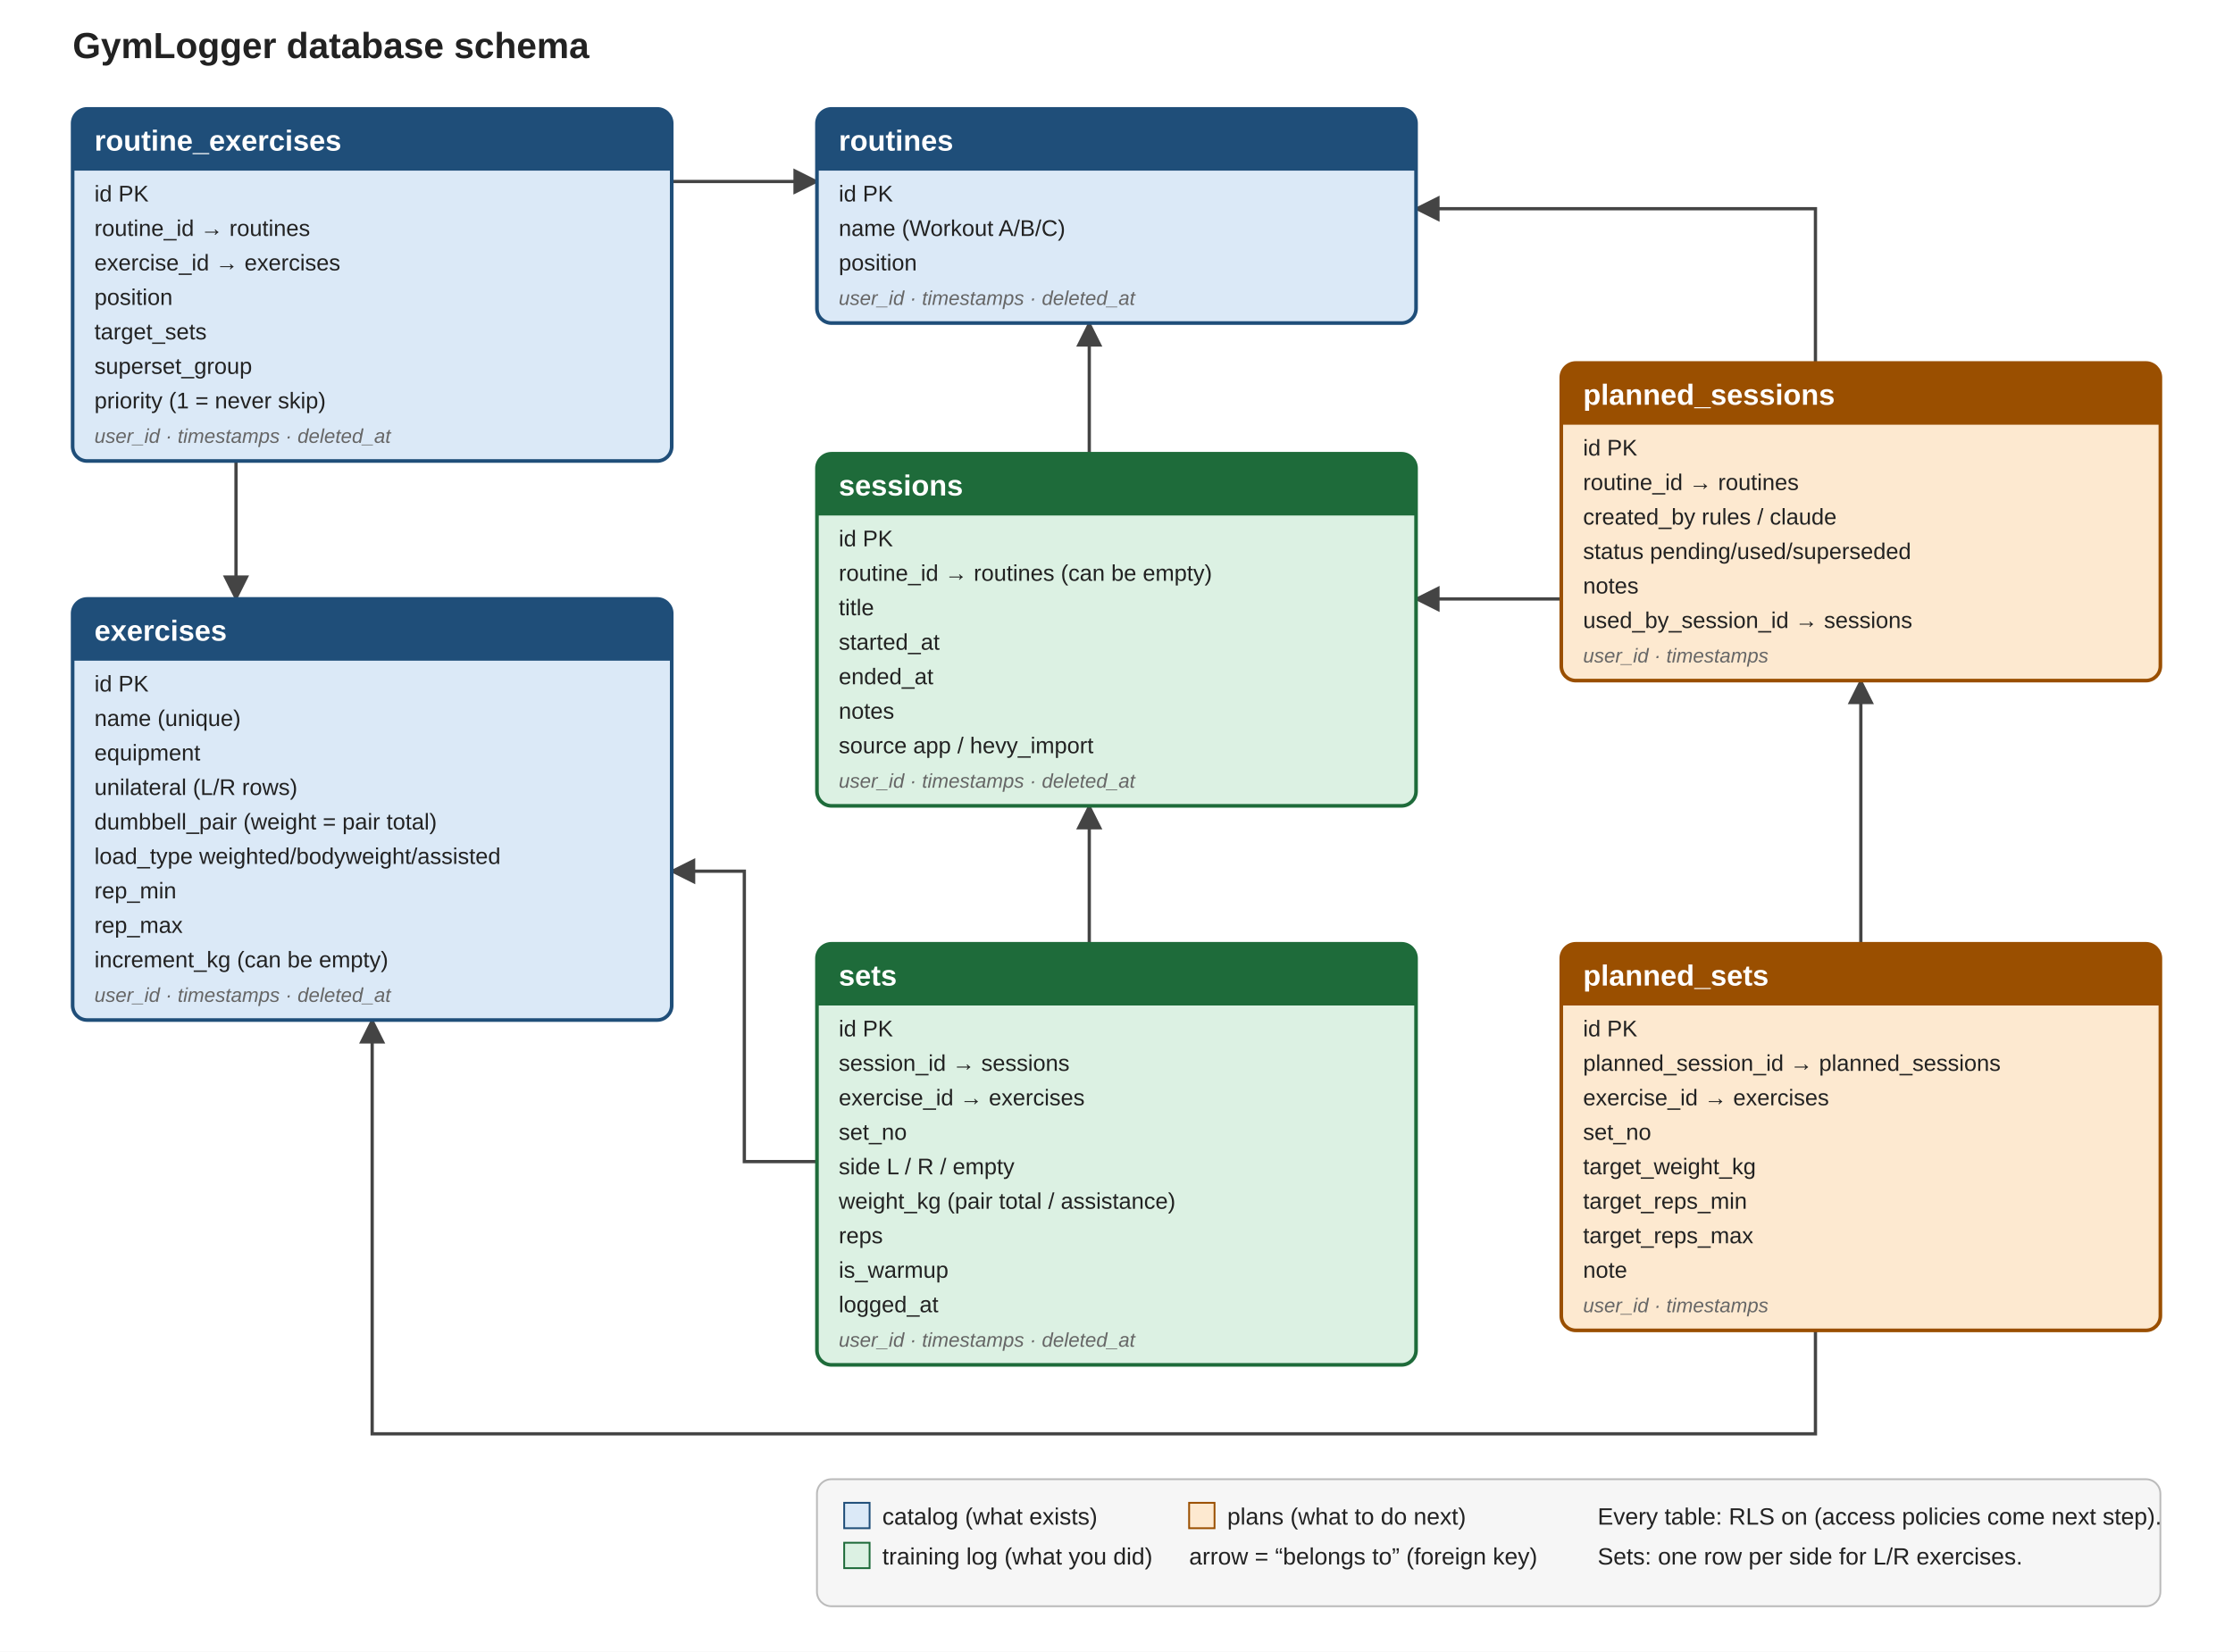
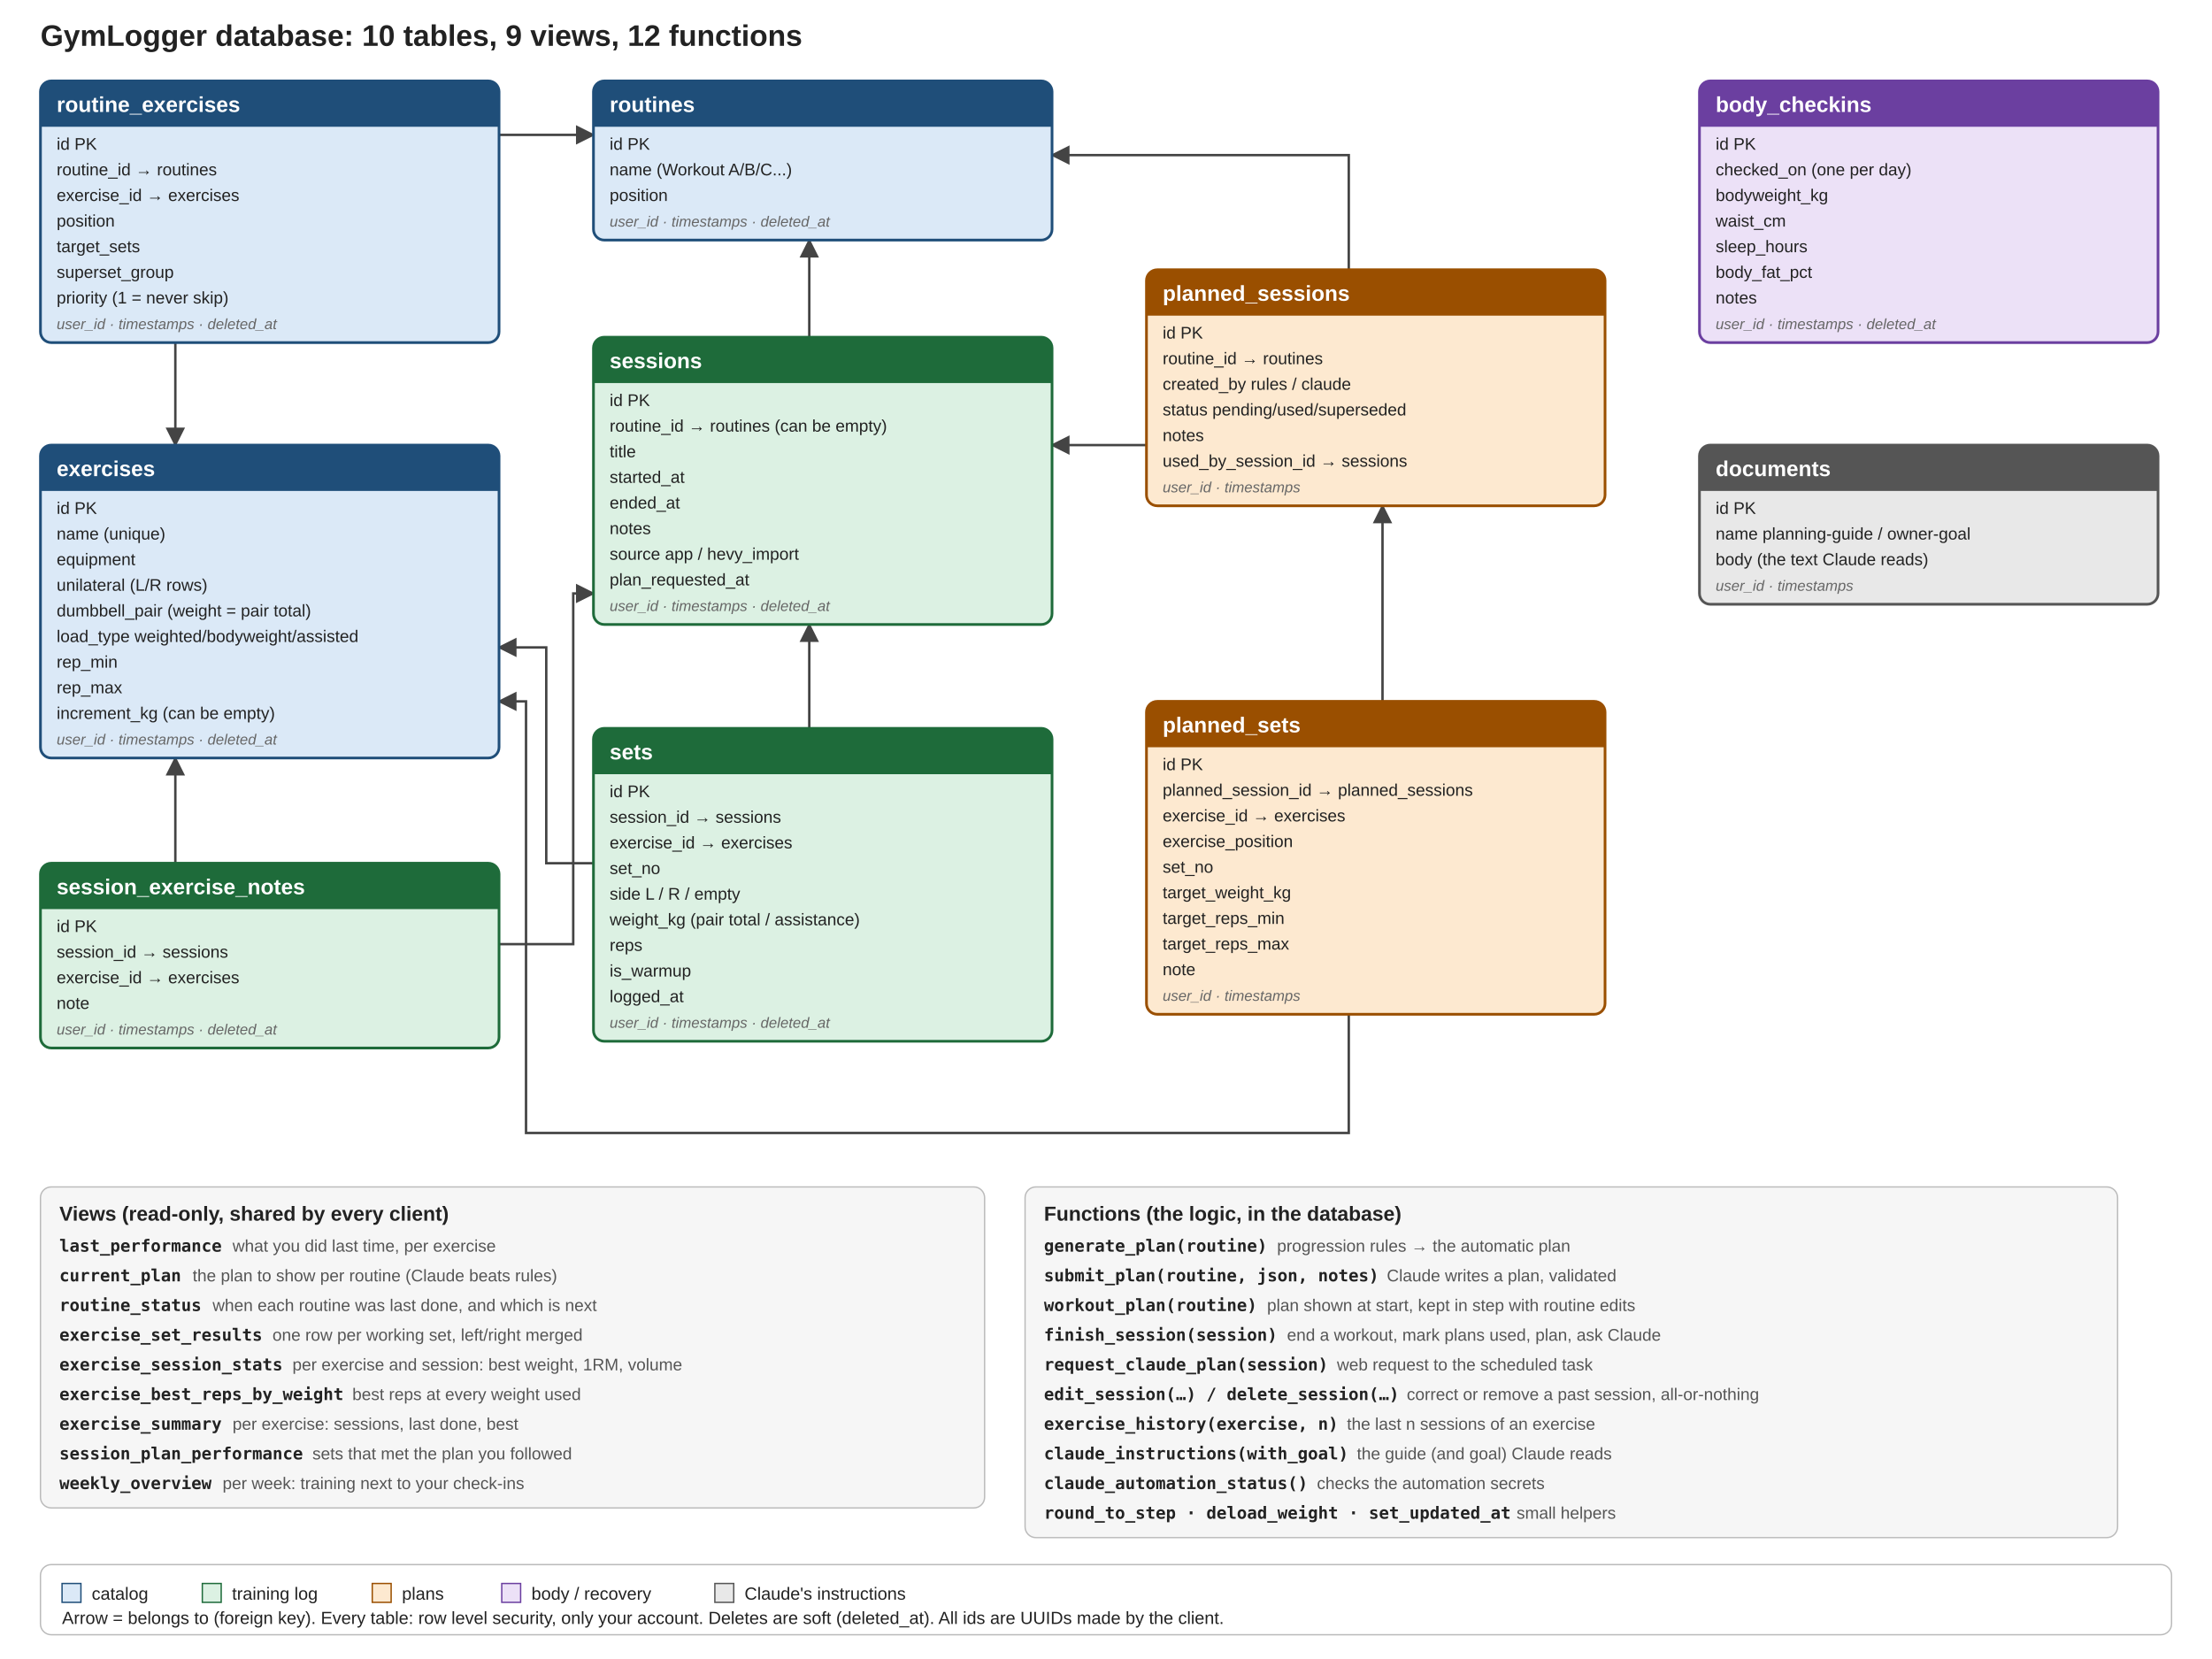
- <svg xmlns="http://www.w3.org/2000/svg" width="1230" height="910" viewBox="0 0 1230 910" font-family="Segoe UI, Arial, sans-serif">
+ <svg xmlns="http://www.w3.org/2000/svg" width="1640" height="1230" viewBox="0 0 1640 1230" font-family="Segoe UI, Arial, sans-serif">
  <defs>
    <marker id="arr" viewBox="0 0 10 10" refX="9" refY="5" markerWidth="8" markerHeight="8" orient="auto">
      <path d="M0 0 L10 5 L0 10 z" fill="#444" />
    </marker>
  </defs>
-   <rect width="1230" height="910" fill="#fff" />
-   <text x="40" y="32" font-size="20" font-weight="700" fill="#222">GymLogger database schema</text>
-   <path d="M370 100 L450 100" fill="none" stroke="#444" stroke-width="1.8" marker-end="url(#arr)" />
+   <rect width="1640" height="1230" fill="#fff" />
+   <text x="30" y="34" font-size="22" font-weight="700" fill="#222">GymLogger database: 10 tables, 9 views, 12 functions</text>
+   <path d="M370 100 L440 100" fill="none" stroke="#444" stroke-width="1.8" marker-end="url(#arr)" />
  <path d="M130 254 L130 330" fill="none" stroke="#444" stroke-width="1.8" marker-end="url(#arr)" />
  <path d="M600 250 L600 178" fill="none" stroke="#444" stroke-width="1.8" marker-end="url(#arr)" />
-   <path d="M600 520 L600 444" fill="none" stroke="#444" stroke-width="1.8" marker-end="url(#arr)" />
-   <path d="M450 640 L410 640 L410 480 L370 480" fill="none" stroke="#444" stroke-width="1.8" marker-end="url(#arr)" />
+   <path d="M600 540 L600 463" fill="none" stroke="#444" stroke-width="1.8" marker-end="url(#arr)" />
+   <path d="M440 640 L405 640 L405 480 L370 480" fill="none" stroke="#444" stroke-width="1.8" marker-end="url(#arr)" />
  <path d="M1000 200 L1000 115 L780 115" fill="none" stroke="#444" stroke-width="1.8" marker-end="url(#arr)" />
-   <path d="M860 330 L780 330" fill="none" stroke="#444" stroke-width="1.8" marker-end="url(#arr)" />
+   <path d="M850 330 L780 330" fill="none" stroke="#444" stroke-width="1.8" marker-end="url(#arr)" />
  <path d="M1025 520 L1025 375" fill="none" stroke="#444" stroke-width="1.8" marker-end="url(#arr)" />
-   <path d="M1000 733 L1000 790 L205 790 L205 562" fill="none" stroke="#444" stroke-width="1.8" marker-end="url(#arr)" />
-   <rect x="40" y="60" width="330" height="194" rx="8" fill="#dbe9f7" stroke="#1f4e79" stroke-width="2" />
-   <path d="M40 68 a8 8 0 0 1 8 -8 h314 a8 8 0 0 1 8 8 v26 h-330 z" fill="#1f4e79" />
-   <text x="52" y="83" font-size="16" font-weight="700" fill="#fff">routine_exercises</text>
-   <text x="52" y="111" font-size="12.5" fill="#222">id  PK</text>
-   <text x="52" y="130" font-size="12.5" fill="#222">routine_id  → routines</text>
-   <text x="52" y="149" font-size="12.5" fill="#222">exercise_id  → exercises</text>
-   <text x="52" y="168" font-size="12.5" fill="#222">position</text>
-   <text x="52" y="187" font-size="12.5" fill="#222">target_sets</text>
-   <text x="52" y="206" font-size="12.5" fill="#222">superset_group</text>
-   <text x="52" y="225" font-size="12.5" fill="#222">priority  (1 = never skip)</text>
-   <text x="52" y="244" font-size="11" fill="#666" font-style="italic">user_id · timestamps · deleted_at</text>
-   <rect x="40" y="330" width="330" height="232" rx="8" fill="#dbe9f7" stroke="#1f4e79" stroke-width="2" />
-   <path d="M40 338 a8 8 0 0 1 8 -8 h314 a8 8 0 0 1 8 8 v26 h-330 z" fill="#1f4e79" />
-   <text x="52" y="353" font-size="16" font-weight="700" fill="#fff">exercises</text>
-   <text x="52" y="381" font-size="12.5" fill="#222">id  PK</text>
-   <text x="52" y="400" font-size="12.5" fill="#222">name  (unique)</text>
-   <text x="52" y="419" font-size="12.5" fill="#222">equipment</text>
-   <text x="52" y="438" font-size="12.5" fill="#222">unilateral  (L/R rows)</text>
-   <text x="52" y="457" font-size="12.5" fill="#222">dumbbell_pair  (weight = pair total)</text>
-   <text x="52" y="476" font-size="12.5" fill="#222">load_type  weighted/bodyweight/assisted</text>
-   <text x="52" y="495" font-size="12.5" fill="#222">rep_min</text>
-   <text x="52" y="514" font-size="12.5" fill="#222">rep_max</text>
-   <text x="52" y="533" font-size="12.5" fill="#222">increment_kg  (can be empty)</text>
-   <text x="52" y="552" font-size="11" fill="#666" font-style="italic">user_id · timestamps · deleted_at</text>
-   <rect x="450" y="60" width="330" height="118" rx="8" fill="#dbe9f7" stroke="#1f4e79" stroke-width="2" />
-   <path d="M450 68 a8 8 0 0 1 8 -8 h314 a8 8 0 0 1 8 8 v26 h-330 z" fill="#1f4e79" />
-   <text x="462" y="83" font-size="16" font-weight="700" fill="#fff">routines</text>
-   <text x="462" y="111" font-size="12.5" fill="#222">id  PK</text>
-   <text x="462" y="130" font-size="12.5" fill="#222">name  (Workout A/B/C)</text>
-   <text x="462" y="149" font-size="12.5" fill="#222">position</text>
-   <text x="462" y="168" font-size="11" fill="#666" font-style="italic">user_id · timestamps · deleted_at</text>
-   <rect x="450" y="250" width="330" height="194" rx="8" fill="#dcf1e3" stroke="#1e6b3a" stroke-width="2" />
-   <path d="M450 258 a8 8 0 0 1 8 -8 h314 a8 8 0 0 1 8 8 v26 h-330 z" fill="#1e6b3a" />
-   <text x="462" y="273" font-size="16" font-weight="700" fill="#fff">sessions</text>
-   <text x="462" y="301" font-size="12.5" fill="#222">id  PK</text>
-   <text x="462" y="320" font-size="12.5" fill="#222">routine_id  → routines  (can be empty)</text>
-   <text x="462" y="339" font-size="12.5" fill="#222">title</text>
-   <text x="462" y="358" font-size="12.5" fill="#222">started_at</text>
-   <text x="462" y="377" font-size="12.5" fill="#222">ended_at</text>
-   <text x="462" y="396" font-size="12.5" fill="#222">notes</text>
-   <text x="462" y="415" font-size="12.5" fill="#222">source  app / hevy_import</text>
-   <text x="462" y="434" font-size="11" fill="#666" font-style="italic">user_id · timestamps · deleted_at</text>
-   <rect x="450" y="520" width="330" height="232" rx="8" fill="#dcf1e3" stroke="#1e6b3a" stroke-width="2" />
-   <path d="M450 528 a8 8 0 0 1 8 -8 h314 a8 8 0 0 1 8 8 v26 h-330 z" fill="#1e6b3a" />
-   <text x="462" y="543" font-size="16" font-weight="700" fill="#fff">sets</text>
-   <text x="462" y="571" font-size="12.5" fill="#222">id  PK</text>
-   <text x="462" y="590" font-size="12.5" fill="#222">session_id  → sessions</text>
-   <text x="462" y="609" font-size="12.5" fill="#222">exercise_id  → exercises</text>
-   <text x="462" y="628" font-size="12.5" fill="#222">set_no</text>
-   <text x="462" y="647" font-size="12.5" fill="#222">side  L / R / empty</text>
-   <text x="462" y="666" font-size="12.5" fill="#222">weight_kg  (pair total / assistance)</text>
-   <text x="462" y="685" font-size="12.5" fill="#222">reps</text>
-   <text x="462" y="704" font-size="12.5" fill="#222">is_warmup</text>
-   <text x="462" y="723" font-size="12.5" fill="#222">logged_at</text>
-   <text x="462" y="742" font-size="11" fill="#666" font-style="italic">user_id · timestamps · deleted_at</text>
-   <rect x="860" y="200" width="330" height="175" rx="8" fill="#fde9d0" stroke="#9a4f00" stroke-width="2" />
-   <path d="M860 208 a8 8 0 0 1 8 -8 h314 a8 8 0 0 1 8 8 v26 h-330 z" fill="#9a4f00" />
-   <text x="872" y="223" font-size="16" font-weight="700" fill="#fff">planned_sessions</text>
-   <text x="872" y="251" font-size="12.5" fill="#222">id  PK</text>
-   <text x="872" y="270" font-size="12.5" fill="#222">routine_id  → routines</text>
-   <text x="872" y="289" font-size="12.5" fill="#222">created_by  rules / claude</text>
-   <text x="872" y="308" font-size="12.5" fill="#222">status  pending/used/superseded</text>
-   <text x="872" y="327" font-size="12.5" fill="#222">notes</text>
-   <text x="872" y="346" font-size="12.5" fill="#222">used_by_session_id  → sessions</text>
-   <text x="872" y="365" font-size="11" fill="#666" font-style="italic">user_id · timestamps</text>
-   <rect x="860" y="520" width="330" height="213" rx="8" fill="#fde9d0" stroke="#9a4f00" stroke-width="2" />
-   <path d="M860 528 a8 8 0 0 1 8 -8 h314 a8 8 0 0 1 8 8 v26 h-330 z" fill="#9a4f00" />
-   <text x="872" y="543" font-size="16" font-weight="700" fill="#fff">planned_sets</text>
-   <text x="872" y="571" font-size="12.5" fill="#222">id  PK</text>
-   <text x="872" y="590" font-size="12.5" fill="#222">planned_session_id  → planned_sessions</text>
-   <text x="872" y="609" font-size="12.5" fill="#222">exercise_id  → exercises</text>
-   <text x="872" y="628" font-size="12.5" fill="#222">set_no</text>
-   <text x="872" y="647" font-size="12.5" fill="#222">target_weight_kg</text>
-   <text x="872" y="666" font-size="12.5" fill="#222">target_reps_min</text>
-   <text x="872" y="685" font-size="12.5" fill="#222">target_reps_max</text>
-   <text x="872" y="704" font-size="12.5" fill="#222">note</text>
-   <text x="872" y="723" font-size="11" fill="#666" font-style="italic">user_id · timestamps</text>
+   <path d="M1000 752 L1000 840 L390 840 L390 520 L370 520" fill="none" stroke="#444" stroke-width="1.8" marker-end="url(#arr)" />
+   <path d="M130 640 L130 562" fill="none" stroke="#444" stroke-width="1.8" marker-end="url(#arr)" />
+   <path d="M370 700 L425 700 L425 440 L440 440" fill="none" stroke="#444" stroke-width="1.8" marker-end="url(#arr)" />
+   <rect x="30" y="60" width="340" height="194" rx="8" fill="#dbe9f7" stroke="#1f4e79" stroke-width="2" />
+   <path d="M30 68 a8 8 0 0 1 8 -8 h324 a8 8 0 0 1 8 8 v26 h-340 z" fill="#1f4e79" />
+   <text x="42" y="83" font-size="16" font-weight="700" fill="#fff">routine_exercises</text>
+   <text x="42" y="111" font-size="12.5" fill="#222">id  PK</text>
+   <text x="42" y="130" font-size="12.5" fill="#222">routine_id  → routines</text>
+   <text x="42" y="149" font-size="12.5" fill="#222">exercise_id  → exercises</text>
+   <text x="42" y="168" font-size="12.5" fill="#222">position</text>
+   <text x="42" y="187" font-size="12.5" fill="#222">target_sets</text>
+   <text x="42" y="206" font-size="12.5" fill="#222">superset_group</text>
+   <text x="42" y="225" font-size="12.5" fill="#222">priority  (1 = never skip)</text>
+   <text x="42" y="244" font-size="11" fill="#666" font-style="italic">user_id · timestamps · deleted_at</text>
+   <rect x="30" y="330" width="340" height="232" rx="8" fill="#dbe9f7" stroke="#1f4e79" stroke-width="2" />
+   <path d="M30 338 a8 8 0 0 1 8 -8 h324 a8 8 0 0 1 8 8 v26 h-340 z" fill="#1f4e79" />
+   <text x="42" y="353" font-size="16" font-weight="700" fill="#fff">exercises</text>
+   <text x="42" y="381" font-size="12.5" fill="#222">id  PK</text>
+   <text x="42" y="400" font-size="12.5" fill="#222">name  (unique)</text>
+   <text x="42" y="419" font-size="12.5" fill="#222">equipment</text>
+   <text x="42" y="438" font-size="12.5" fill="#222">unilateral  (L/R rows)</text>
+   <text x="42" y="457" font-size="12.5" fill="#222">dumbbell_pair  (weight = pair total)</text>
+   <text x="42" y="476" font-size="12.5" fill="#222">load_type  weighted/bodyweight/assisted</text>
+   <text x="42" y="495" font-size="12.5" fill="#222">rep_min</text>
+   <text x="42" y="514" font-size="12.5" fill="#222">rep_max</text>
+   <text x="42" y="533" font-size="12.5" fill="#222">increment_kg  (can be empty)</text>
+   <text x="42" y="552" font-size="11" fill="#666" font-style="italic">user_id · timestamps · deleted_at</text>
+   <rect x="30" y="640" width="340" height="137" rx="8" fill="#dcf1e3" stroke="#1e6b3a" stroke-width="2" />
+   <path d="M30 648 a8 8 0 0 1 8 -8 h324 a8 8 0 0 1 8 8 v26 h-340 z" fill="#1e6b3a" />
+   <text x="42" y="663" font-size="16" font-weight="700" fill="#fff">session_exercise_notes</text>
+   <text x="42" y="691" font-size="12.5" fill="#222">id  PK</text>
+   <text x="42" y="710" font-size="12.5" fill="#222">session_id  → sessions</text>
+   <text x="42" y="729" font-size="12.5" fill="#222">exercise_id  → exercises</text>
+   <text x="42" y="748" font-size="12.5" fill="#222">note</text>
+   <text x="42" y="767" font-size="11" fill="#666" font-style="italic">user_id · timestamps · deleted_at</text>
+   <rect x="440" y="60" width="340" height="118" rx="8" fill="#dbe9f7" stroke="#1f4e79" stroke-width="2" />
+   <path d="M440 68 a8 8 0 0 1 8 -8 h324 a8 8 0 0 1 8 8 v26 h-340 z" fill="#1f4e79" />
+   <text x="452" y="83" font-size="16" font-weight="700" fill="#fff">routines</text>
+   <text x="452" y="111" font-size="12.5" fill="#222">id  PK</text>
+   <text x="452" y="130" font-size="12.5" fill="#222">name  (Workout A/B/C...)</text>
+   <text x="452" y="149" font-size="12.5" fill="#222">position</text>
+   <text x="452" y="168" font-size="11" fill="#666" font-style="italic">user_id · timestamps · deleted_at</text>
+   <rect x="440" y="250" width="340" height="213" rx="8" fill="#dcf1e3" stroke="#1e6b3a" stroke-width="2" />
+   <path d="M440 258 a8 8 0 0 1 8 -8 h324 a8 8 0 0 1 8 8 v26 h-340 z" fill="#1e6b3a" />
+   <text x="452" y="273" font-size="16" font-weight="700" fill="#fff">sessions</text>
+   <text x="452" y="301" font-size="12.5" fill="#222">id  PK</text>
+   <text x="452" y="320" font-size="12.5" fill="#222">routine_id  → routines  (can be empty)</text>
+   <text x="452" y="339" font-size="12.5" fill="#222">title</text>
+   <text x="452" y="358" font-size="12.5" fill="#222">started_at</text>
+   <text x="452" y="377" font-size="12.5" fill="#222">ended_at</text>
+   <text x="452" y="396" font-size="12.5" fill="#222">notes</text>
+   <text x="452" y="415" font-size="12.5" fill="#222">source  app / hevy_import</text>
+   <text x="452" y="434" font-size="12.5" fill="#222">plan_requested_at</text>
+   <text x="452" y="453" font-size="11" fill="#666" font-style="italic">user_id · timestamps · deleted_at</text>
+   <rect x="440" y="540" width="340" height="232" rx="8" fill="#dcf1e3" stroke="#1e6b3a" stroke-width="2" />
+   <path d="M440 548 a8 8 0 0 1 8 -8 h324 a8 8 0 0 1 8 8 v26 h-340 z" fill="#1e6b3a" />
+   <text x="452" y="563" font-size="16" font-weight="700" fill="#fff">sets</text>
+   <text x="452" y="591" font-size="12.5" fill="#222">id  PK</text>
+   <text x="452" y="610" font-size="12.5" fill="#222">session_id  → sessions</text>
+   <text x="452" y="629" font-size="12.5" fill="#222">exercise_id  → exercises</text>
+   <text x="452" y="648" font-size="12.5" fill="#222">set_no</text>
+   <text x="452" y="667" font-size="12.5" fill="#222">side  L / R / empty</text>
+   <text x="452" y="686" font-size="12.5" fill="#222">weight_kg  (pair total / assistance)</text>
+   <text x="452" y="705" font-size="12.5" fill="#222">reps</text>
+   <text x="452" y="724" font-size="12.5" fill="#222">is_warmup</text>
+   <text x="452" y="743" font-size="12.5" fill="#222">logged_at</text>
+   <text x="452" y="762" font-size="11" fill="#666" font-style="italic">user_id · timestamps · deleted_at</text>
+   <rect x="850" y="200" width="340" height="175" rx="8" fill="#fde9d0" stroke="#9a4f00" stroke-width="2" />
+   <path d="M850 208 a8 8 0 0 1 8 -8 h324 a8 8 0 0 1 8 8 v26 h-340 z" fill="#9a4f00" />
+   <text x="862" y="223" font-size="16" font-weight="700" fill="#fff">planned_sessions</text>
+   <text x="862" y="251" font-size="12.5" fill="#222">id  PK</text>
+   <text x="862" y="270" font-size="12.5" fill="#222">routine_id  → routines</text>
+   <text x="862" y="289" font-size="12.5" fill="#222">created_by  rules / claude</text>
+   <text x="862" y="308" font-size="12.5" fill="#222">status  pending/used/superseded</text>
+   <text x="862" y="327" font-size="12.5" fill="#222">notes</text>
+   <text x="862" y="346" font-size="12.5" fill="#222">used_by_session_id  → sessions</text>
+   <text x="862" y="365" font-size="11" fill="#666" font-style="italic">user_id · timestamps</text>
+   <rect x="850" y="520" width="340" height="232" rx="8" fill="#fde9d0" stroke="#9a4f00" stroke-width="2" />
+   <path d="M850 528 a8 8 0 0 1 8 -8 h324 a8 8 0 0 1 8 8 v26 h-340 z" fill="#9a4f00" />
+   <text x="862" y="543" font-size="16" font-weight="700" fill="#fff">planned_sets</text>
+   <text x="862" y="571" font-size="12.5" fill="#222">id  PK</text>
+   <text x="862" y="590" font-size="12.5" fill="#222">planned_session_id  → planned_sessions</text>
+   <text x="862" y="609" font-size="12.5" fill="#222">exercise_id  → exercises</text>
+   <text x="862" y="628" font-size="12.5" fill="#222">exercise_position</text>
+   <text x="862" y="647" font-size="12.5" fill="#222">set_no</text>
+   <text x="862" y="666" font-size="12.5" fill="#222">target_weight_kg</text>
+   <text x="862" y="685" font-size="12.5" fill="#222">target_reps_min</text>
+   <text x="862" y="704" font-size="12.5" fill="#222">target_reps_max</text>
+   <text x="862" y="723" font-size="12.5" fill="#222">note</text>
+   <text x="862" y="742" font-size="11" fill="#666" font-style="italic">user_id · timestamps</text>
+   <rect x="1260" y="60" width="340" height="194" rx="8" fill="#ece1f7" stroke="#6b3fa0" stroke-width="2" />
+   <path d="M1260 68 a8 8 0 0 1 8 -8 h324 a8 8 0 0 1 8 8 v26 h-340 z" fill="#6b3fa0" />
+   <text x="1272" y="83" font-size="16" font-weight="700" fill="#fff">body_checkins</text>
+   <text x="1272" y="111" font-size="12.5" fill="#222">id  PK</text>
+   <text x="1272" y="130" font-size="12.5" fill="#222">checked_on  (one per day)</text>
+   <text x="1272" y="149" font-size="12.5" fill="#222">bodyweight_kg</text>
+   <text x="1272" y="168" font-size="12.5" fill="#222">waist_cm</text>
+   <text x="1272" y="187" font-size="12.5" fill="#222">sleep_hours</text>
+   <text x="1272" y="206" font-size="12.5" fill="#222">body_fat_pct</text>
+   <text x="1272" y="225" font-size="12.5" fill="#222">notes</text>
+   <text x="1272" y="244" font-size="11" fill="#666" font-style="italic">user_id · timestamps · deleted_at</text>
+   <rect x="1260" y="330" width="340" height="118" rx="8" fill="#e8e8e8" stroke="#555555" stroke-width="2" />
+   <path d="M1260 338 a8 8 0 0 1 8 -8 h324 a8 8 0 0 1 8 8 v26 h-340 z" fill="#555555" />
+   <text x="1272" y="353" font-size="16" font-weight="700" fill="#fff">documents</text>
+   <text x="1272" y="381" font-size="12.5" fill="#222">id  PK</text>
+   <text x="1272" y="400" font-size="12.5" fill="#222">name  planning-guide / owner-goal</text>
+   <text x="1272" y="419" font-size="12.5" fill="#222">body  (the text Claude reads)</text>
+   <text x="1272" y="438" font-size="11" fill="#666" font-style="italic">user_id · timestamps</text>
+   <rect x="30" y="880" width="700" height="238" rx="8" fill="#f6f6f6" stroke="#bbb" />
+   <text x="44" y="905" font-size="15" font-weight="700" fill="#222">Views  (read-only, shared by every client)</text>
+   <text x="44" y="928" font-size="12.5" font-weight="700" fill="#222" font-family="Consolas, monospace">last_performance</text>
+   <text x="172.4" y="928" font-size="12.5" fill="#555">what you did last time, per exercise</text>
+   <text x="44" y="950" font-size="12.5" font-weight="700" fill="#222" font-family="Consolas, monospace">current_plan</text>
+   <text x="142.8" y="950" font-size="12.5" fill="#555">the plan to show per routine (Claude beats rules)</text>
+   <text x="44" y="972" font-size="12.5" font-weight="700" fill="#222" font-family="Consolas, monospace">routine_status</text>
+   <text x="157.6" y="972" font-size="12.5" fill="#555">when each routine was last done, and which is next</text>
+   <text x="44" y="994" font-size="12.5" font-weight="700" fill="#222" font-family="Consolas, monospace">exercise_set_results</text>
+   <text x="202.0" y="994" font-size="12.5" fill="#555">one row per working set, left/right merged</text>
+   <text x="44" y="1016" font-size="12.5" font-weight="700" fill="#222" font-family="Consolas, monospace">exercise_session_stats</text>
+   <text x="216.8" y="1016" font-size="12.5" fill="#555">per exercise and session: best weight, 1RM, volume</text>
+   <text x="44" y="1038" font-size="12.5" font-weight="700" fill="#222" font-family="Consolas, monospace">exercise_best_reps_by_weight</text>
+   <text x="261.2" y="1038" font-size="12.5" fill="#555">best reps at every weight used</text>
+   <text x="44" y="1060" font-size="12.5" font-weight="700" fill="#222" font-family="Consolas, monospace">exercise_summary</text>
+   <text x="172.4" y="1060" font-size="12.5" fill="#555">per exercise: sessions, last done, best</text>
+   <text x="44" y="1082" font-size="12.5" font-weight="700" fill="#222" font-family="Consolas, monospace">session_plan_performance</text>
+   <text x="231.6" y="1082" font-size="12.5" fill="#555">sets that met the plan you followed</text>
+   <text x="44" y="1104" font-size="12.5" font-weight="700" fill="#222" font-family="Consolas, monospace">weekly_overview</text>
+   <text x="165.0" y="1104" font-size="12.5" fill="#555">per week: training next to your check-ins</text>
+   <rect x="760" y="880" width="810" height="260" rx="8" fill="#f6f6f6" stroke="#bbb" />
+   <text x="774" y="905" font-size="15" font-weight="700" fill="#222">Functions  (the logic, in the database)</text>
+   <text x="774" y="928" font-size="12.5" font-weight="700" fill="#222" font-family="Consolas, monospace">generate_plan(routine)</text>
+   <text x="946.8" y="928" font-size="12.5" fill="#555">progression rules → the automatic plan</text>
+   <text x="774" y="950" font-size="12.5" font-weight="700" fill="#222" font-family="Consolas, monospace">submit_plan(routine, json, notes)</text>
+   <text x="1028.2" y="950" font-size="12.5" fill="#555">Claude writes a plan, validated</text>
+   <text x="774" y="972" font-size="12.5" font-weight="700" fill="#222" font-family="Consolas, monospace">workout_plan(routine)</text>
+   <text x="939.4" y="972" font-size="12.5" fill="#555">plan shown at start, kept in step with routine edits</text>
+   <text x="774" y="994" font-size="12.5" font-weight="700" fill="#222" font-family="Consolas, monospace">finish_session(session)</text>
+   <text x="954.2" y="994" font-size="12.5" fill="#555">end a workout, mark plans used, plan, ask Claude</text>
+   <text x="774" y="1016" font-size="12.5" font-weight="700" fill="#222" font-family="Consolas, monospace">request_claude_plan(session)</text>
+   <text x="991.2" y="1016" font-size="12.5" fill="#555">web request to the scheduled task</text>
+   <text x="774" y="1038" font-size="12.5" font-weight="700" fill="#222" font-family="Consolas, monospace">edit_session(…) / delete_session(…)</text>
+   <text x="1043.0" y="1038" font-size="12.5" fill="#555">correct or remove a past session, all-or-nothing</text>
+   <text x="774" y="1060" font-size="12.5" font-weight="700" fill="#222" font-family="Consolas, monospace">exercise_history(exercise, n)</text>
+   <text x="998.6" y="1060" font-size="12.5" fill="#555">the last n sessions of an exercise</text>
+   <text x="774" y="1082" font-size="12.5" font-weight="700" fill="#222" font-family="Consolas, monospace">claude_instructions(with_goal)</text>
+   <text x="1006.0" y="1082" font-size="12.5" fill="#555">the guide (and goal) Claude reads</text>
+   <text x="774" y="1104" font-size="12.5" font-weight="700" fill="#222" font-family="Consolas, monospace">claude_automation_status()</text>
+   <text x="976.4" y="1104" font-size="12.5" fill="#555">checks the automation secrets</text>
+   <text x="774" y="1126" font-size="12.5" font-weight="700" fill="#222" font-family="Consolas, monospace">round_to_step · deload_weight · set_updated_at</text>
+   <text x="1124.4" y="1126" font-size="12.5" fill="#555">small helpers</text>
  <g font-size="13" fill="#222">
-     <rect x="450" y="815" width="740" height="70" rx="8" fill="#f6f6f6" stroke="#bbb" />
-     <rect x="465" y="828" width="14" height="14" fill="#dbe9f7" stroke="#1f4e79" />
-     <text x="486" y="840">catalog (what exists)</text>
-     <rect x="465" y="850" width="14" height="14" fill="#dcf1e3" stroke="#1e6b3a" />
-     <text x="486" y="862">training log (what you did)</text>
-     <rect x="655" y="828" width="14" height="14" fill="#fde9d0" stroke="#9a4f00" />
-     <text x="676" y="840">plans (what to do next)</text>
-     <text x="655" y="862">arrow  =  “belongs to” (foreign key)</text>
-     <text x="880" y="840">Every table: RLS on (access policies come next step).</text>
-     <text x="880" y="862">Sets: one row per side for L/R exercises.</text>
+     <rect x="30" y="1160" width="1580" height="52" rx="8" fill="#fff" stroke="#bbb" />
+     <rect x="46" y="1174" width="14" height="14" fill="#dbe9f7" stroke="#1f4e79" />
+     <text x="68" y="1186">catalog</text>
+     <rect x="150" y="1174" width="14" height="14" fill="#dcf1e3" stroke="#1e6b3a" />
+     <text x="172" y="1186">training log</text>
+     <rect x="276" y="1174" width="14" height="14" fill="#fde9d0" stroke="#9a4f00" />
+     <text x="298" y="1186">plans</text>
+     <rect x="372" y="1174" width="14" height="14" fill="#ece1f7" stroke="#6b3fa0" />
+     <text x="394" y="1186">body / recovery</text>
+     <rect x="530" y="1174" width="14" height="14" fill="#e8e8e8" stroke="#555555" />
+     <text x="552" y="1186">Claude's instructions</text>
+     <text x="46" y="1204">Arrow = belongs to (foreign key). Every table: row level security, only your account. Deletes are soft (deleted_at). All ids are UUIDs made by the client.</text>
  </g>
</svg>
